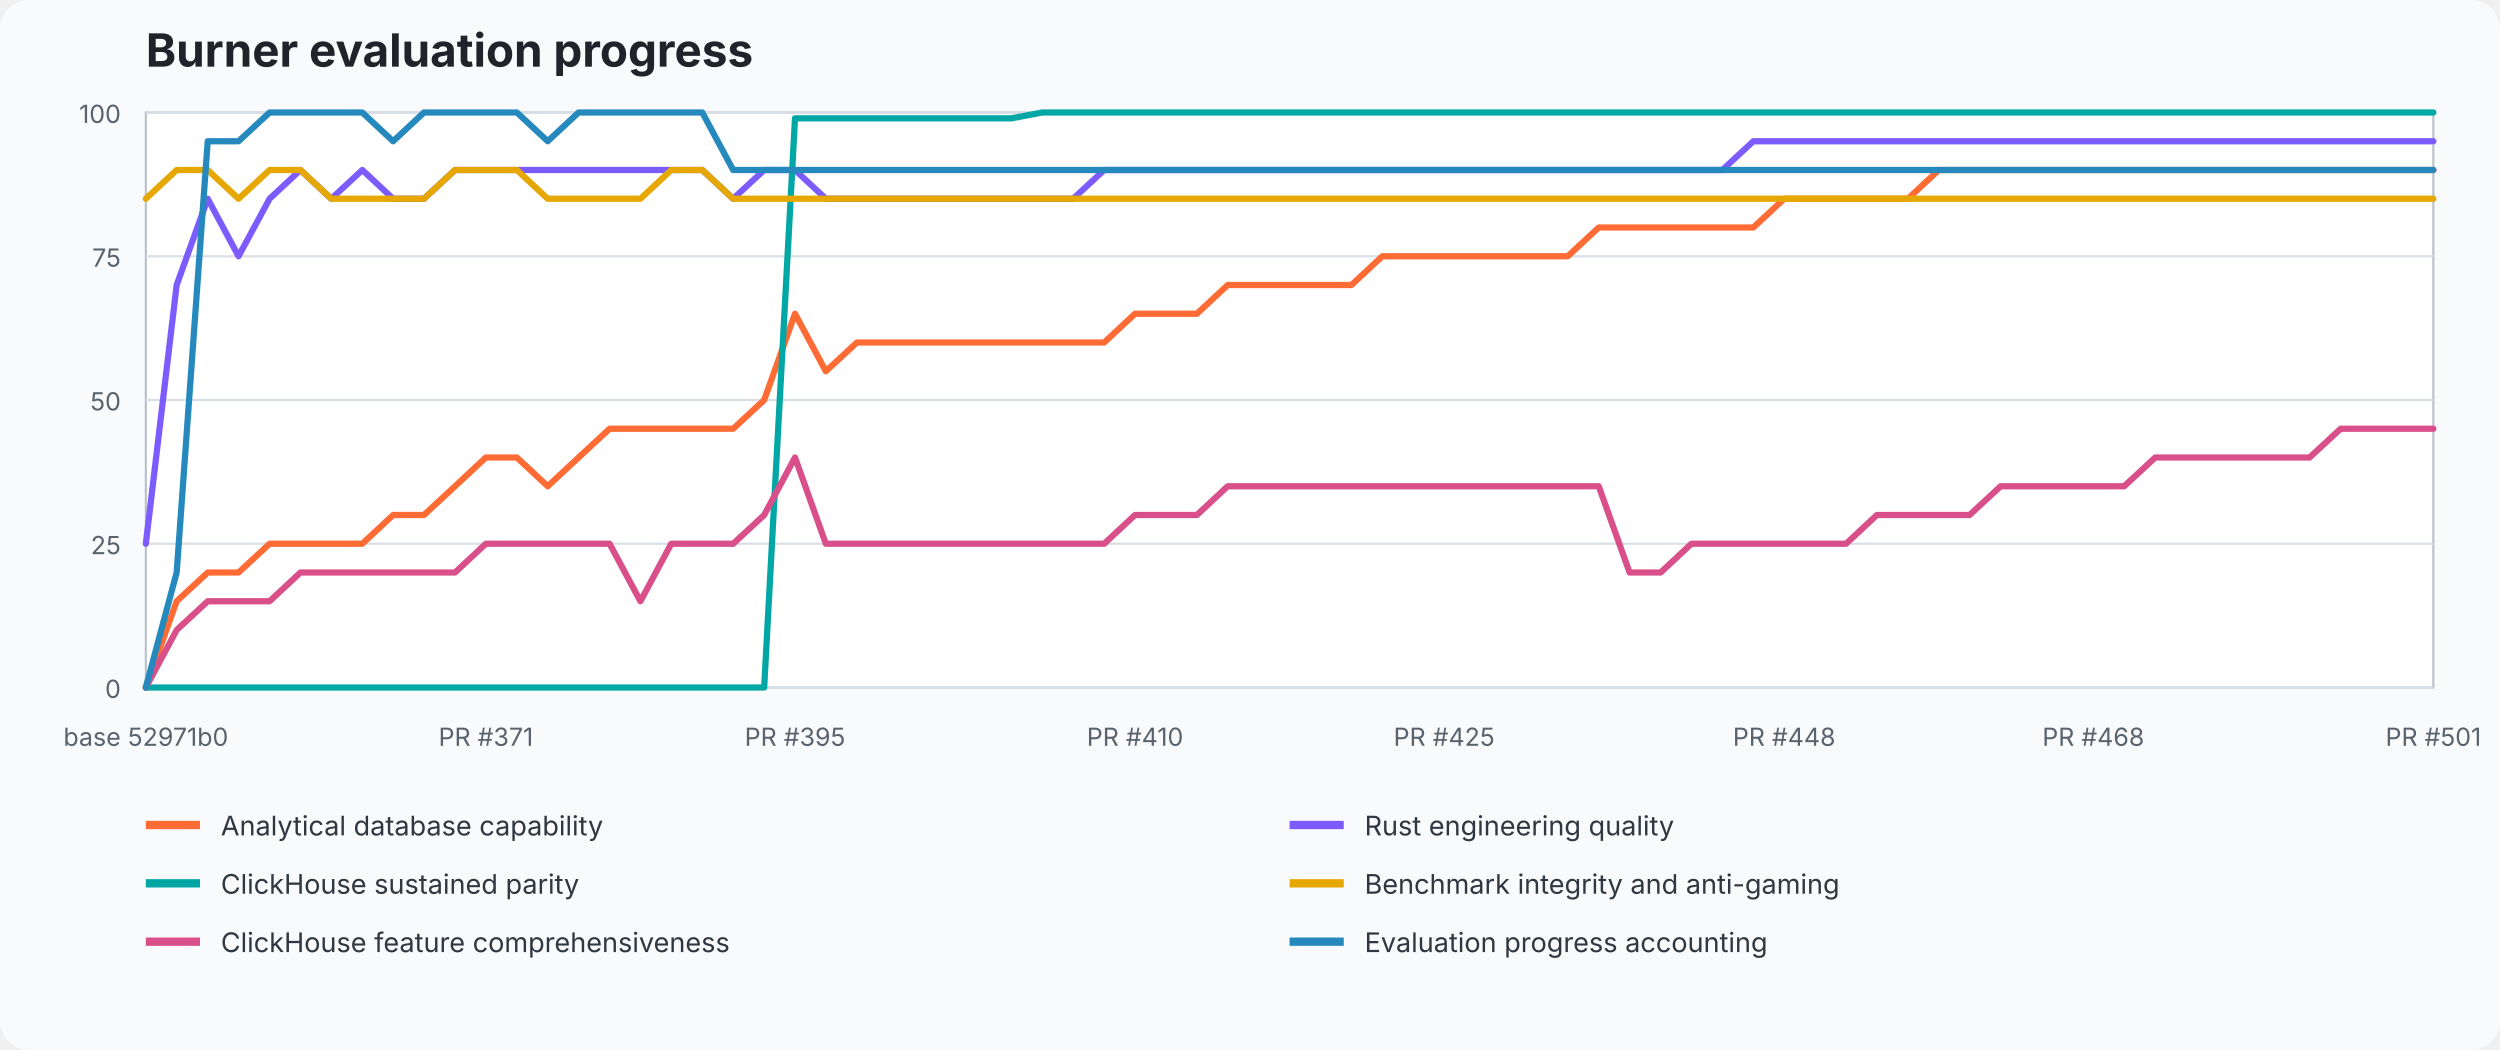
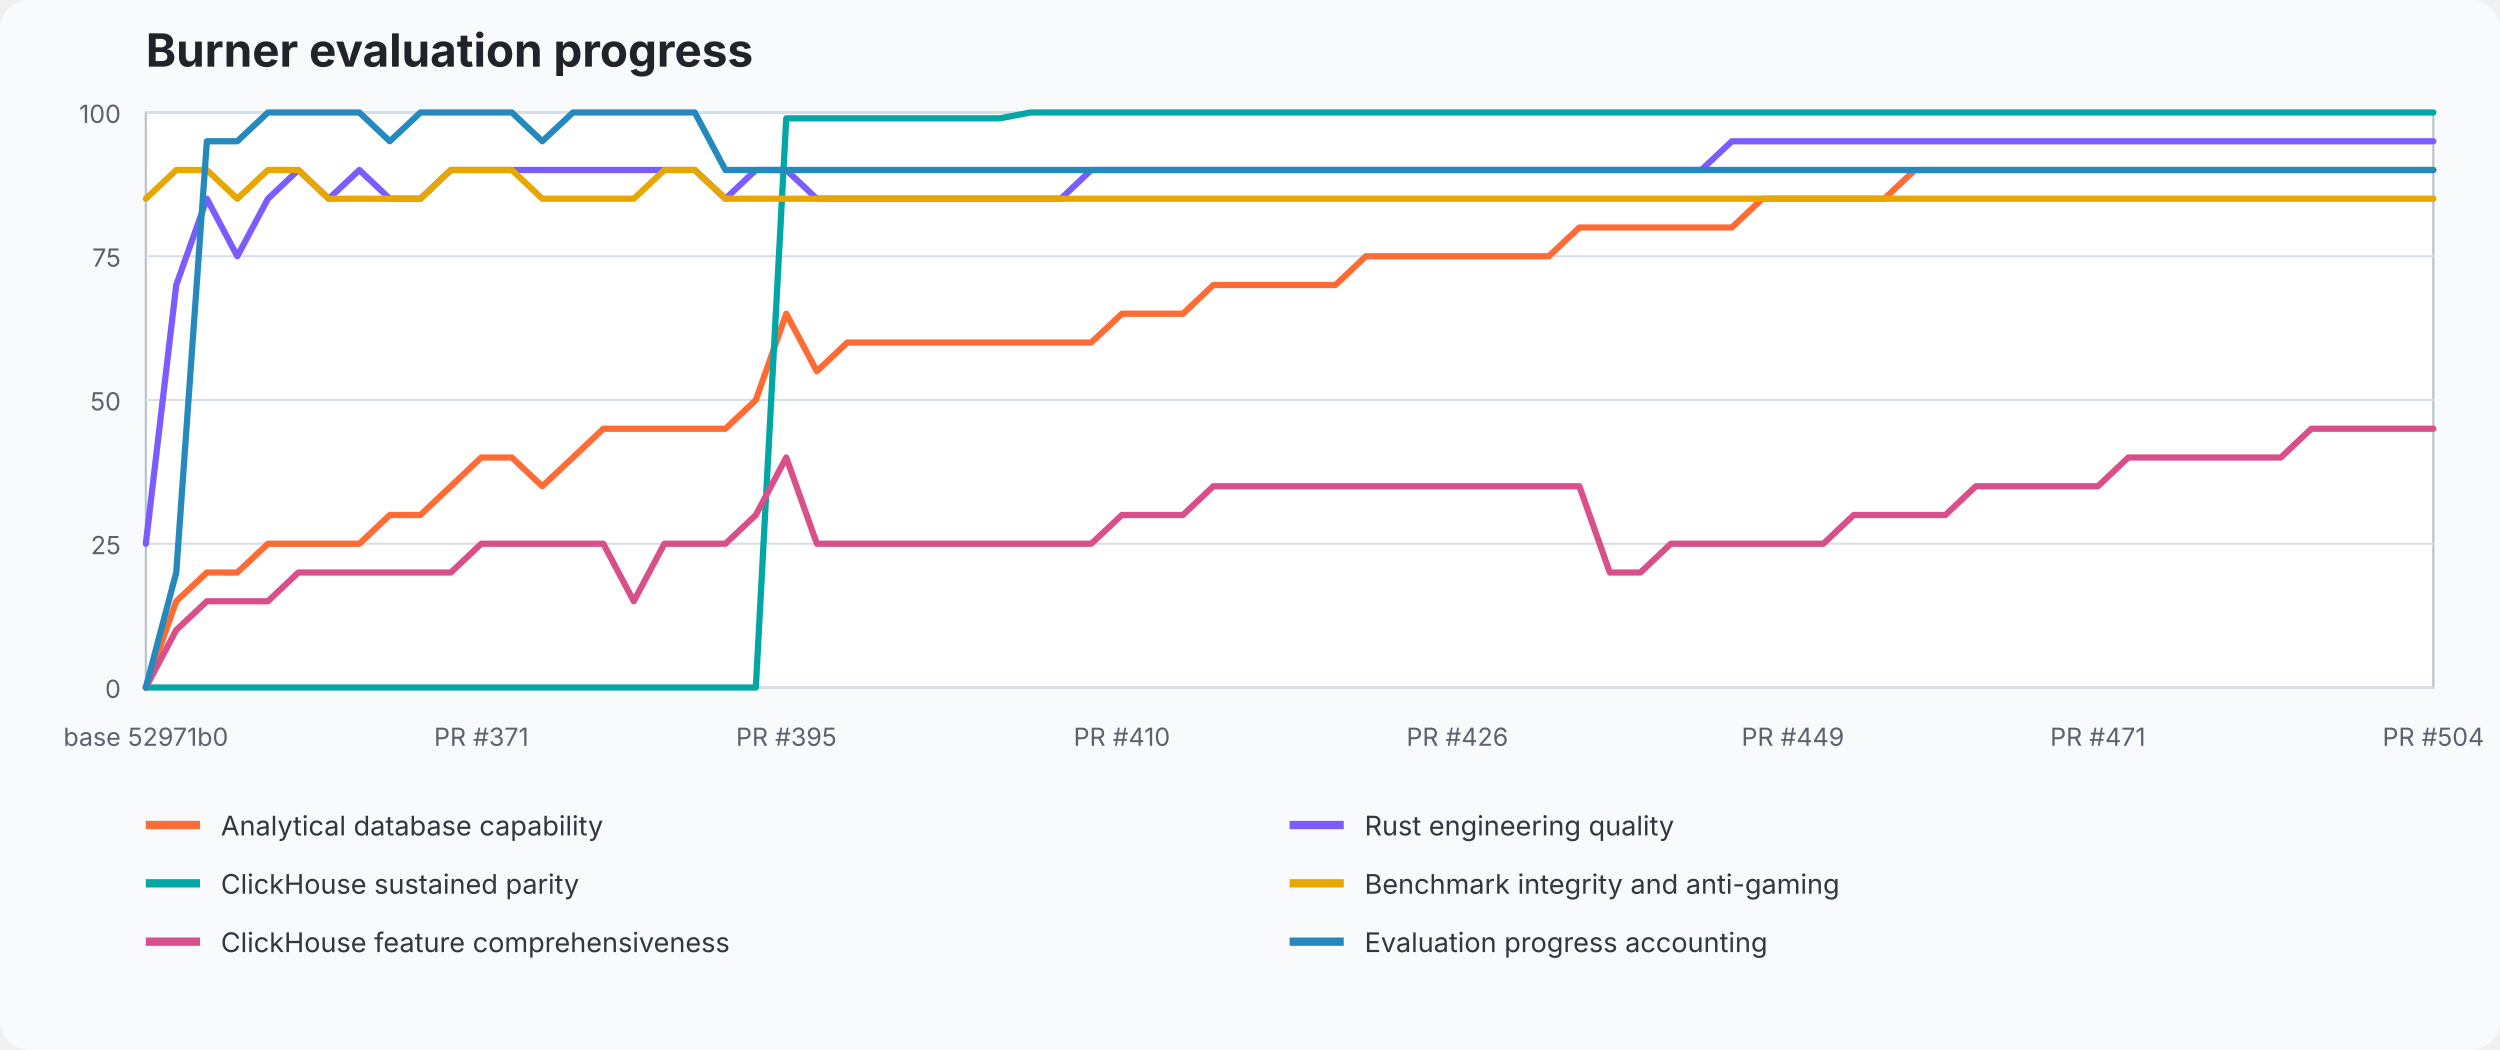
<svg xmlns="http://www.w3.org/2000/svg" width="1200" height="504" viewBox="0 0 1200 504" role="img" aria-labelledby="title desc">
  <style>text{font-family:ui-sans-serif,system-ui,-apple-system,BlinkMacSystemFont,"Segoe UI",sans-serif}.title{font-size:22px;font-weight:700;fill:#20242a}.axis{font-size:12px;fill:#59636e}.legend{font-size:13px;fill:#2f3740}.grid{stroke:#d8dee5;stroke-width:1}.plot{fill:#fff;stroke:#b7c0ca}</style>
  <rect width="100%" height="100%" fill="#f8fafc" rx="14" />
  <text x="70" y="32" class="title">Burner evaluation progress</text>
  <rect x="70" y="54" width="1098" height="276" class="plot" />
  <line x1="70" y1="330" x2="1168" y2="330" class="grid" />
  <text x="58" y="335" text-anchor="end" class="axis">0</text>
  <line x1="70" y1="261" x2="1168" y2="261" class="grid" />
  <text x="58" y="266" text-anchor="end" class="axis">25</text>
  <line x1="70" y1="192" x2="1168" y2="192" class="grid" />
  <text x="58" y="197" text-anchor="end" class="axis">50</text>
  <line x1="70" y1="123" x2="1168" y2="123" class="grid" />
  <text x="58" y="128" text-anchor="end" class="axis">75</text>
  <line x1="70" y1="54" x2="1168" y2="54" class="grid" />
  <text x="58" y="59" text-anchor="end" class="axis">100</text>
-   <polyline points="70.0,330.0 84.8,288.6 99.7,274.8 114.5,274.8 129.4,261.0 144.2,261.0 159.0,261.0 173.9,261.0 188.7,247.2 203.5,247.2 218.4,233.4 233.2,219.6 248.1,219.6 262.9,233.4 277.7,219.6 292.6,205.8 307.4,205.8 322.2,205.8 337.1,205.8 351.9,205.8 366.8,192.0 381.6,150.6 396.4,178.2 411.3,164.4 426.1,164.4 440.9,164.4 455.8,164.4 470.6,164.4 485.5,164.4 500.3,164.4 515.1,164.4 530.0,164.4 544.8,150.6 559.6,150.6 574.5,150.6 589.3,136.8 604.2,136.8 619.0,136.8 633.8,136.8 648.7,136.8 663.5,123.0 678.4,123.0 693.2,123.0 708.0,123.0 722.9,123.0 737.7,123.0 752.5,123.0 767.4,109.2 782.2,109.2 797.1,109.2 811.9,109.2 826.7,109.2 841.6,109.2 856.4,95.4 871.2,95.4 886.1,95.4 900.9,95.4 915.8,95.4 930.6,81.6 945.4,81.6 960.3,81.6 975.1,81.6 989.9,81.6 1004.8,81.6 1019.6,81.6 1034.5,81.6 1049.3,81.6 1064.1,81.6 1079.0,81.6 1093.8,81.6 1108.6,81.6 1123.5,81.6 1138.3,81.6 1153.2,81.6 1168.0,81.6" fill="none" stroke="#ff6b35" stroke-width="3" stroke-linejoin="round" stroke-linecap="round" />
-   <polyline points="70.0,261.0 84.8,136.8 99.7,95.4 114.5,123.0 129.4,95.4 144.2,81.6 159.0,95.4 173.9,81.6 188.7,95.4 203.5,95.4 218.4,81.6 233.2,81.6 248.1,81.6 262.9,81.6 277.7,81.6 292.6,81.6 307.4,81.6 322.2,81.6 337.1,81.6 351.9,95.4 366.8,81.6 381.6,81.6 396.4,95.4 411.3,95.4 426.1,95.4 440.9,95.4 455.8,95.4 470.6,95.4 485.5,95.4 500.3,95.4 515.1,95.4 530.0,81.6 544.8,81.6 559.6,81.6 574.5,81.6 589.3,81.6 604.2,81.6 619.0,81.6 633.8,81.6 648.7,81.6 663.5,81.6 678.4,81.6 693.2,81.6 708.0,81.6 722.9,81.6 737.7,81.6 752.5,81.6 767.4,81.6 782.2,81.6 797.1,81.6 811.9,81.6 826.7,81.6 841.6,67.8 856.4,67.8 871.2,67.8 886.1,67.8 900.9,67.8 915.8,67.8 930.6,67.8 945.4,67.8 960.3,67.8 975.1,67.8 989.9,67.8 1004.8,67.8 1019.6,67.8 1034.5,67.8 1049.3,67.8 1064.1,67.8 1079.0,67.8 1093.8,67.8 1108.6,67.8 1123.5,67.8 1138.3,67.8 1153.2,67.8 1168.0,67.8" fill="none" stroke="#7c5cff" stroke-width="3" stroke-linejoin="round" stroke-linecap="round" />
-   <polyline points="70.0,330.0 84.8,330.0 99.7,330.0 114.5,330.0 129.4,330.0 144.2,330.0 159.0,330.0 173.9,330.0 188.7,330.0 203.5,330.0 218.4,330.0 233.2,330.0 248.1,330.0 262.9,330.0 277.7,330.0 292.6,330.0 307.4,330.0 322.2,330.0 337.1,330.0 351.9,330.0 366.8,330.0 381.6,56.8 396.4,56.8 411.3,56.8 426.1,56.8 440.9,56.8 455.8,56.8 470.6,56.8 485.5,56.8 500.3,54.0 515.1,54.0 530.0,54.0 544.8,54.0 559.6,54.0 574.5,54.0 589.3,54.0 604.2,54.0 619.0,54.0 633.8,54.0 648.7,54.0 663.5,54.0 678.4,54.0 693.2,54.0 708.0,54.0 722.9,54.0 737.7,54.0 752.5,54.0 767.4,54.0 782.2,54.0 797.1,54.0 811.9,54.0 826.7,54.0 841.6,54.0 856.4,54.0 871.2,54.0 886.1,54.0 900.9,54.0 915.8,54.0 930.6,54.0 945.4,54.0 960.3,54.0 975.1,54.0 989.9,54.0 1004.8,54.0 1019.6,54.0 1034.5,54.0 1049.3,54.0 1064.1,54.0 1079.0,54.0 1093.8,54.0 1108.6,54.0 1123.5,54.0 1138.3,54.0 1153.2,54.0 1168.0,54.0" fill="none" stroke="#00a7a5" stroke-width="3" stroke-linejoin="round" stroke-linecap="round" />
-   <polyline points="70.0,95.4 84.8,81.6 99.7,81.6 114.5,95.4 129.4,81.6 144.2,81.6 159.0,95.4 173.9,95.4 188.7,95.4 203.5,95.4 218.4,81.6 233.2,81.6 248.1,81.6 262.9,95.4 277.7,95.4 292.6,95.4 307.4,95.4 322.2,81.6 337.1,81.6 351.9,95.4 366.8,95.4 381.6,95.4 396.4,95.4 411.3,95.4 426.1,95.4 440.9,95.4 455.8,95.4 470.6,95.4 485.5,95.4 500.3,95.4 515.1,95.4 530.0,95.4 544.8,95.4 559.6,95.4 574.5,95.4 589.3,95.4 604.2,95.4 619.0,95.4 633.8,95.4 648.7,95.4 663.5,95.4 678.4,95.4 693.2,95.4 708.0,95.4 722.9,95.4 737.7,95.4 752.5,95.4 767.4,95.4 782.2,95.4 797.1,95.4 811.9,95.4 826.7,95.4 841.6,95.4 856.4,95.4 871.2,95.4 886.1,95.4 900.9,95.4 915.8,95.4 930.6,95.4 945.4,95.4 960.3,95.4 975.1,95.4 989.9,95.4 1004.8,95.4 1019.6,95.4 1034.5,95.4 1049.3,95.4 1064.1,95.4 1079.0,95.4 1093.8,95.4 1108.6,95.4 1123.5,95.4 1138.3,95.4 1153.2,95.4 1168.0,95.4" fill="none" stroke="#e6a700" stroke-width="3" stroke-linejoin="round" stroke-linecap="round" />
-   <polyline points="70.0,330.0 84.8,302.4 99.7,288.6 114.5,288.6 129.4,288.6 144.2,274.8 159.0,274.8 173.9,274.8 188.7,274.8 203.5,274.8 218.4,274.8 233.2,261.0 248.1,261.0 262.9,261.0 277.7,261.0 292.6,261.0 307.4,288.6 322.2,261.0 337.1,261.0 351.9,261.0 366.8,247.2 381.6,219.6 396.4,261.0 411.3,261.0 426.1,261.0 440.9,261.0 455.8,261.0 470.6,261.0 485.5,261.0 500.3,261.0 515.1,261.0 530.0,261.0 544.8,247.2 559.6,247.2 574.5,247.2 589.3,233.4 604.2,233.4 619.0,233.4 633.8,233.4 648.7,233.4 663.5,233.4 678.4,233.4 693.2,233.4 708.0,233.4 722.9,233.4 737.7,233.4 752.5,233.4 767.4,233.4 782.2,274.8 797.1,274.8 811.9,261.0 826.7,261.0 841.6,261.0 856.4,261.0 871.2,261.0 886.1,261.0 900.9,247.2 915.8,247.2 930.6,247.2 945.4,247.2 960.3,233.4 975.1,233.4 989.9,233.4 1004.8,233.4 1019.6,233.4 1034.5,219.6 1049.3,219.6 1064.1,219.6 1079.0,219.6 1093.8,219.6 1108.6,219.6 1123.5,205.8 1138.3,205.8 1153.2,205.8 1168.0,205.8" fill="none" stroke="#d94f8a" stroke-width="3" stroke-linejoin="round" stroke-linecap="round" />
-   <polyline points="70.0,330.0 84.8,274.8 99.7,67.8 114.5,67.8 129.4,54.0 144.2,54.0 159.0,54.0 173.9,54.0 188.7,67.8 203.5,54.0 218.4,54.0 233.2,54.0 248.1,54.0 262.9,67.8 277.7,54.0 292.6,54.0 307.4,54.0 322.2,54.0 337.1,54.0 351.9,81.6 366.8,81.6 381.6,81.6 396.4,81.6 411.3,81.6 426.1,81.6 440.9,81.6 455.8,81.6 470.6,81.6 485.5,81.6 500.3,81.6 515.1,81.6 530.0,81.6 544.8,81.6 559.6,81.6 574.5,81.6 589.3,81.6 604.2,81.6 619.0,81.6 633.8,81.6 648.7,81.6 663.5,81.6 678.4,81.6 693.2,81.6 708.0,81.6 722.9,81.6 737.7,81.6 752.5,81.6 767.4,81.6 782.2,81.6 797.1,81.6 811.9,81.6 826.7,81.6 841.6,81.6 856.4,81.6 871.2,81.6 886.1,81.6 900.9,81.6 915.8,81.6 930.6,81.6 945.4,81.6 960.3,81.6 975.1,81.6 989.9,81.6 1004.8,81.6 1019.6,81.6 1034.5,81.6 1049.3,81.6 1064.1,81.6 1079.0,81.6 1093.8,81.6 1108.6,81.6 1123.5,81.6 1138.3,81.6 1153.2,81.6 1168.0,81.6" fill="none" stroke="#2589bd" stroke-width="3" stroke-linejoin="round" stroke-linecap="round" />
+   <polyline points="70.0,330.0 84.6,288.6 99.3,274.8 113.9,274.8 128.6,261.0 143.2,261.0 157.8,261.0 172.5,261.0 187.1,247.2 201.8,247.2 216.4,233.4 231.0,219.6 245.7,219.6 260.3,233.4 275.0,219.6 289.6,205.8 304.2,205.8 318.9,205.8 333.5,205.8 348.2,205.8 362.8,192.0 377.4,150.6 392.1,178.2 406.7,164.4 421.4,164.4 436.0,164.4 450.6,164.4 465.3,164.4 479.9,164.4 494.6,164.4 509.2,164.4 523.8,164.4 538.5,150.6 553.1,150.6 567.8,150.6 582.4,136.8 597.0,136.8 611.7,136.8 626.3,136.8 641.0,136.8 655.6,123.0 670.2,123.0 684.9,123.0 699.5,123.0 714.2,123.0 728.8,123.0 743.4,123.0 758.1,109.2 772.7,109.2 787.4,109.2 802.0,109.2 816.6,109.2 831.3,109.2 845.9,95.4 860.6,95.4 875.2,95.4 889.8,95.4 904.5,95.4 919.1,81.6 933.8,81.6 948.4,81.6 963.0,81.6 977.7,81.6 992.3,81.6 1007.0,81.6 1021.6,81.6 1036.2,81.6 1050.9,81.6 1065.5,81.6 1080.2,81.6 1094.8,81.6 1109.4,81.6 1124.1,81.6 1138.7,81.6 1153.4,81.6 1168.0,81.6" fill="none" stroke="#ff6b35" stroke-width="3" stroke-linejoin="round" stroke-linecap="round" />
+   <polyline points="70.0,261.0 84.6,136.8 99.3,95.4 113.9,123.0 128.6,95.4 143.2,81.6 157.8,95.4 172.5,81.6 187.1,95.4 201.8,95.4 216.4,81.6 231.0,81.6 245.7,81.6 260.3,81.6 275.0,81.6 289.6,81.6 304.2,81.6 318.9,81.6 333.5,81.6 348.2,95.4 362.8,81.6 377.4,81.6 392.1,95.4 406.7,95.4 421.4,95.4 436.0,95.4 450.6,95.4 465.3,95.4 479.9,95.4 494.6,95.4 509.2,95.4 523.8,81.6 538.5,81.6 553.1,81.6 567.8,81.6 582.4,81.6 597.0,81.6 611.7,81.6 626.3,81.6 641.0,81.6 655.6,81.6 670.2,81.6 684.9,81.6 699.5,81.6 714.2,81.6 728.8,81.6 743.4,81.6 758.1,81.6 772.7,81.6 787.4,81.6 802.0,81.6 816.6,81.6 831.3,67.8 845.9,67.8 860.6,67.8 875.2,67.8 889.8,67.8 904.5,67.8 919.1,67.8 933.8,67.8 948.4,67.8 963.0,67.8 977.7,67.8 992.3,67.8 1007.0,67.8 1021.6,67.8 1036.2,67.8 1050.9,67.8 1065.5,67.8 1080.2,67.8 1094.8,67.8 1109.4,67.8 1124.1,67.8 1138.7,67.8 1153.4,67.8 1168.0,67.8" fill="none" stroke="#7c5cff" stroke-width="3" stroke-linejoin="round" stroke-linecap="round" />
+   <polyline points="70.0,330.0 84.6,330.0 99.3,330.0 113.9,330.0 128.6,330.0 143.2,330.0 157.8,330.0 172.5,330.0 187.1,330.0 201.8,330.0 216.4,330.0 231.0,330.0 245.7,330.0 260.3,330.0 275.0,330.0 289.6,330.0 304.2,330.0 318.9,330.0 333.5,330.0 348.2,330.0 362.8,330.0 377.4,56.8 392.1,56.8 406.7,56.8 421.4,56.8 436.0,56.8 450.6,56.8 465.3,56.8 479.9,56.8 494.6,54.0 509.2,54.0 523.8,54.0 538.5,54.0 553.1,54.0 567.8,54.0 582.4,54.0 597.0,54.0 611.7,54.0 626.3,54.0 641.0,54.0 655.6,54.0 670.2,54.0 684.9,54.0 699.5,54.0 714.2,54.0 728.8,54.0 743.4,54.0 758.1,54.0 772.7,54.0 787.4,54.0 802.0,54.0 816.6,54.0 831.3,54.0 845.9,54.0 860.6,54.0 875.2,54.0 889.8,54.0 904.5,54.0 919.1,54.0 933.8,54.0 948.4,54.0 963.0,54.0 977.7,54.0 992.3,54.0 1007.0,54.0 1021.6,54.0 1036.2,54.0 1050.9,54.0 1065.5,54.0 1080.2,54.0 1094.8,54.0 1109.4,54.0 1124.1,54.0 1138.7,54.0 1153.4,54.0 1168.0,54.0" fill="none" stroke="#00a7a5" stroke-width="3" stroke-linejoin="round" stroke-linecap="round" />
+   <polyline points="70.0,95.4 84.6,81.6 99.3,81.6 113.9,95.4 128.6,81.6 143.2,81.6 157.8,95.4 172.5,95.4 187.1,95.4 201.8,95.4 216.4,81.6 231.0,81.6 245.7,81.6 260.3,95.4 275.0,95.4 289.6,95.4 304.2,95.4 318.9,81.6 333.5,81.6 348.2,95.4 362.8,95.4 377.4,95.4 392.1,95.4 406.7,95.4 421.4,95.4 436.0,95.4 450.6,95.4 465.3,95.4 479.9,95.4 494.6,95.4 509.2,95.4 523.8,95.4 538.5,95.4 553.1,95.4 567.8,95.4 582.4,95.4 597.0,95.4 611.7,95.4 626.3,95.4 641.0,95.4 655.6,95.4 670.2,95.4 684.9,95.4 699.5,95.4 714.2,95.4 728.8,95.4 743.4,95.4 758.1,95.4 772.7,95.4 787.4,95.4 802.0,95.4 816.6,95.4 831.3,95.4 845.9,95.4 860.6,95.4 875.2,95.4 889.8,95.4 904.5,95.4 919.1,95.4 933.8,95.4 948.4,95.4 963.0,95.4 977.7,95.4 992.3,95.4 1007.0,95.4 1021.6,95.4 1036.2,95.4 1050.9,95.4 1065.5,95.4 1080.2,95.4 1094.8,95.4 1109.4,95.4 1124.1,95.4 1138.7,95.4 1153.4,95.4 1168.0,95.4" fill="none" stroke="#e6a700" stroke-width="3" stroke-linejoin="round" stroke-linecap="round" />
+   <polyline points="70.0,330.0 84.6,302.4 99.3,288.6 113.9,288.6 128.6,288.6 143.2,274.8 157.8,274.8 172.5,274.8 187.1,274.8 201.8,274.8 216.4,274.8 231.0,261.0 245.7,261.0 260.3,261.0 275.0,261.0 289.6,261.0 304.2,288.6 318.9,261.0 333.5,261.0 348.2,261.0 362.8,247.2 377.4,219.6 392.1,261.0 406.7,261.0 421.4,261.0 436.0,261.0 450.6,261.0 465.3,261.0 479.9,261.0 494.6,261.0 509.2,261.0 523.8,261.0 538.5,247.2 553.1,247.2 567.8,247.2 582.4,233.4 597.0,233.4 611.7,233.4 626.3,233.4 641.0,233.4 655.6,233.4 670.2,233.4 684.9,233.4 699.5,233.4 714.2,233.4 728.8,233.4 743.4,233.4 758.1,233.4 772.7,274.8 787.4,274.8 802.0,261.0 816.6,261.0 831.3,261.0 845.9,261.0 860.6,261.0 875.2,261.0 889.8,247.2 904.5,247.2 919.1,247.2 933.8,247.2 948.4,233.4 963.0,233.4 977.7,233.4 992.3,233.4 1007.0,233.4 1021.6,219.6 1036.2,219.6 1050.9,219.6 1065.5,219.6 1080.2,219.6 1094.8,219.6 1109.4,205.8 1124.1,205.8 1138.7,205.8 1153.4,205.8 1168.0,205.8" fill="none" stroke="#d94f8a" stroke-width="3" stroke-linejoin="round" stroke-linecap="round" />
+   <polyline points="70.0,330.0 84.6,274.8 99.3,67.8 113.9,67.8 128.6,54.0 143.2,54.0 157.8,54.0 172.5,54.0 187.1,67.8 201.8,54.0 216.4,54.0 231.0,54.0 245.7,54.0 260.3,67.8 275.0,54.0 289.6,54.0 304.2,54.0 318.9,54.0 333.5,54.0 348.2,81.6 362.8,81.6 377.4,81.6 392.1,81.6 406.7,81.6 421.4,81.6 436.0,81.6 450.6,81.6 465.3,81.6 479.9,81.6 494.6,81.6 509.2,81.6 523.8,81.6 538.5,81.6 553.1,81.6 567.8,81.6 582.4,81.6 597.0,81.6 611.7,81.6 626.3,81.6 641.0,81.6 655.6,81.6 670.2,81.6 684.9,81.6 699.5,81.6 714.2,81.6 728.8,81.6 743.4,81.6 758.1,81.6 772.7,81.6 787.4,81.6 802.0,81.6 816.6,81.6 831.3,81.6 845.9,81.6 860.6,81.6 875.2,81.6 889.8,81.6 904.5,81.6 919.1,81.6 933.8,81.6 948.4,81.6 963.0,81.6 977.7,81.6 992.3,81.6 1007.0,81.6 1021.6,81.6 1036.2,81.6 1050.9,81.6 1065.5,81.6 1080.2,81.6 1094.8,81.6 1109.4,81.6 1124.1,81.6 1138.7,81.6 1153.4,81.6 1168.0,81.6" fill="none" stroke="#2589bd" stroke-width="3" stroke-linejoin="round" stroke-linecap="round" />
  <text x="70" y="358" text-anchor="middle" class="axis">base 52971b0</text>
-   <text x="233.216" y="358" text-anchor="middle" class="axis">PR #371</text>
-   <text x="381.595" y="358" text-anchor="middle" class="axis">PR #395</text>
-   <text x="544.811" y="358" text-anchor="middle" class="axis">PR #410</text>
-   <text x="693.189" y="358" text-anchor="middle" class="axis">PR #425</text>
-   <text x="856.405" y="358" text-anchor="middle" class="axis">PR #448</text>
-   <text x="1004.784" y="358" text-anchor="middle" class="axis">PR #468</text>
-   <text x="1168" y="358" text-anchor="middle" class="axis">PR #501</text>
+   <text x="231.04" y="358" text-anchor="middle" class="axis">PR #371</text>
+   <text x="377.44" y="358" text-anchor="middle" class="axis">PR #395</text>
+   <text x="538.48" y="358" text-anchor="middle" class="axis">PR #410</text>
+   <text x="699.52" y="358" text-anchor="middle" class="axis">PR #426</text>
+   <text x="860.56" y="358" text-anchor="middle" class="axis">PR #449</text>
+   <text x="1006.96" y="358" text-anchor="middle" class="axis">PR #471</text>
+   <text x="1168" y="358" text-anchor="middle" class="axis">PR #504</text>
  <line x1="70" y1="396" x2="96" y2="396" stroke="#ff6b35" stroke-width="4" />
  <text x="106" y="401" class="legend">Analytical database capability</text>
  <line x1="619" y1="396" x2="645" y2="396" stroke="#7c5cff" stroke-width="4" />
  <text x="655" y="401" class="legend">Rust engineering quality</text>
  <line x1="70" y1="424" x2="96" y2="424" stroke="#00a7a5" stroke-width="4" />
  <text x="106" y="429" class="legend">ClickHouse sustained parity</text>
  <line x1="619" y1="424" x2="645" y2="424" stroke="#e6a700" stroke-width="4" />
  <text x="655" y="429" class="legend">Benchmark integrity and anti-gaming</text>
  <line x1="70" y1="452" x2="96" y2="452" stroke="#d94f8a" stroke-width="4" />
  <text x="106" y="457" class="legend">ClickHouse feature comprehensiveness</text>
  <line x1="619" y1="452" x2="645" y2="452" stroke="#2589bd" stroke-width="4" />
  <text x="655" y="457" class="legend">Evaluation progress accounting</text>
</svg>
